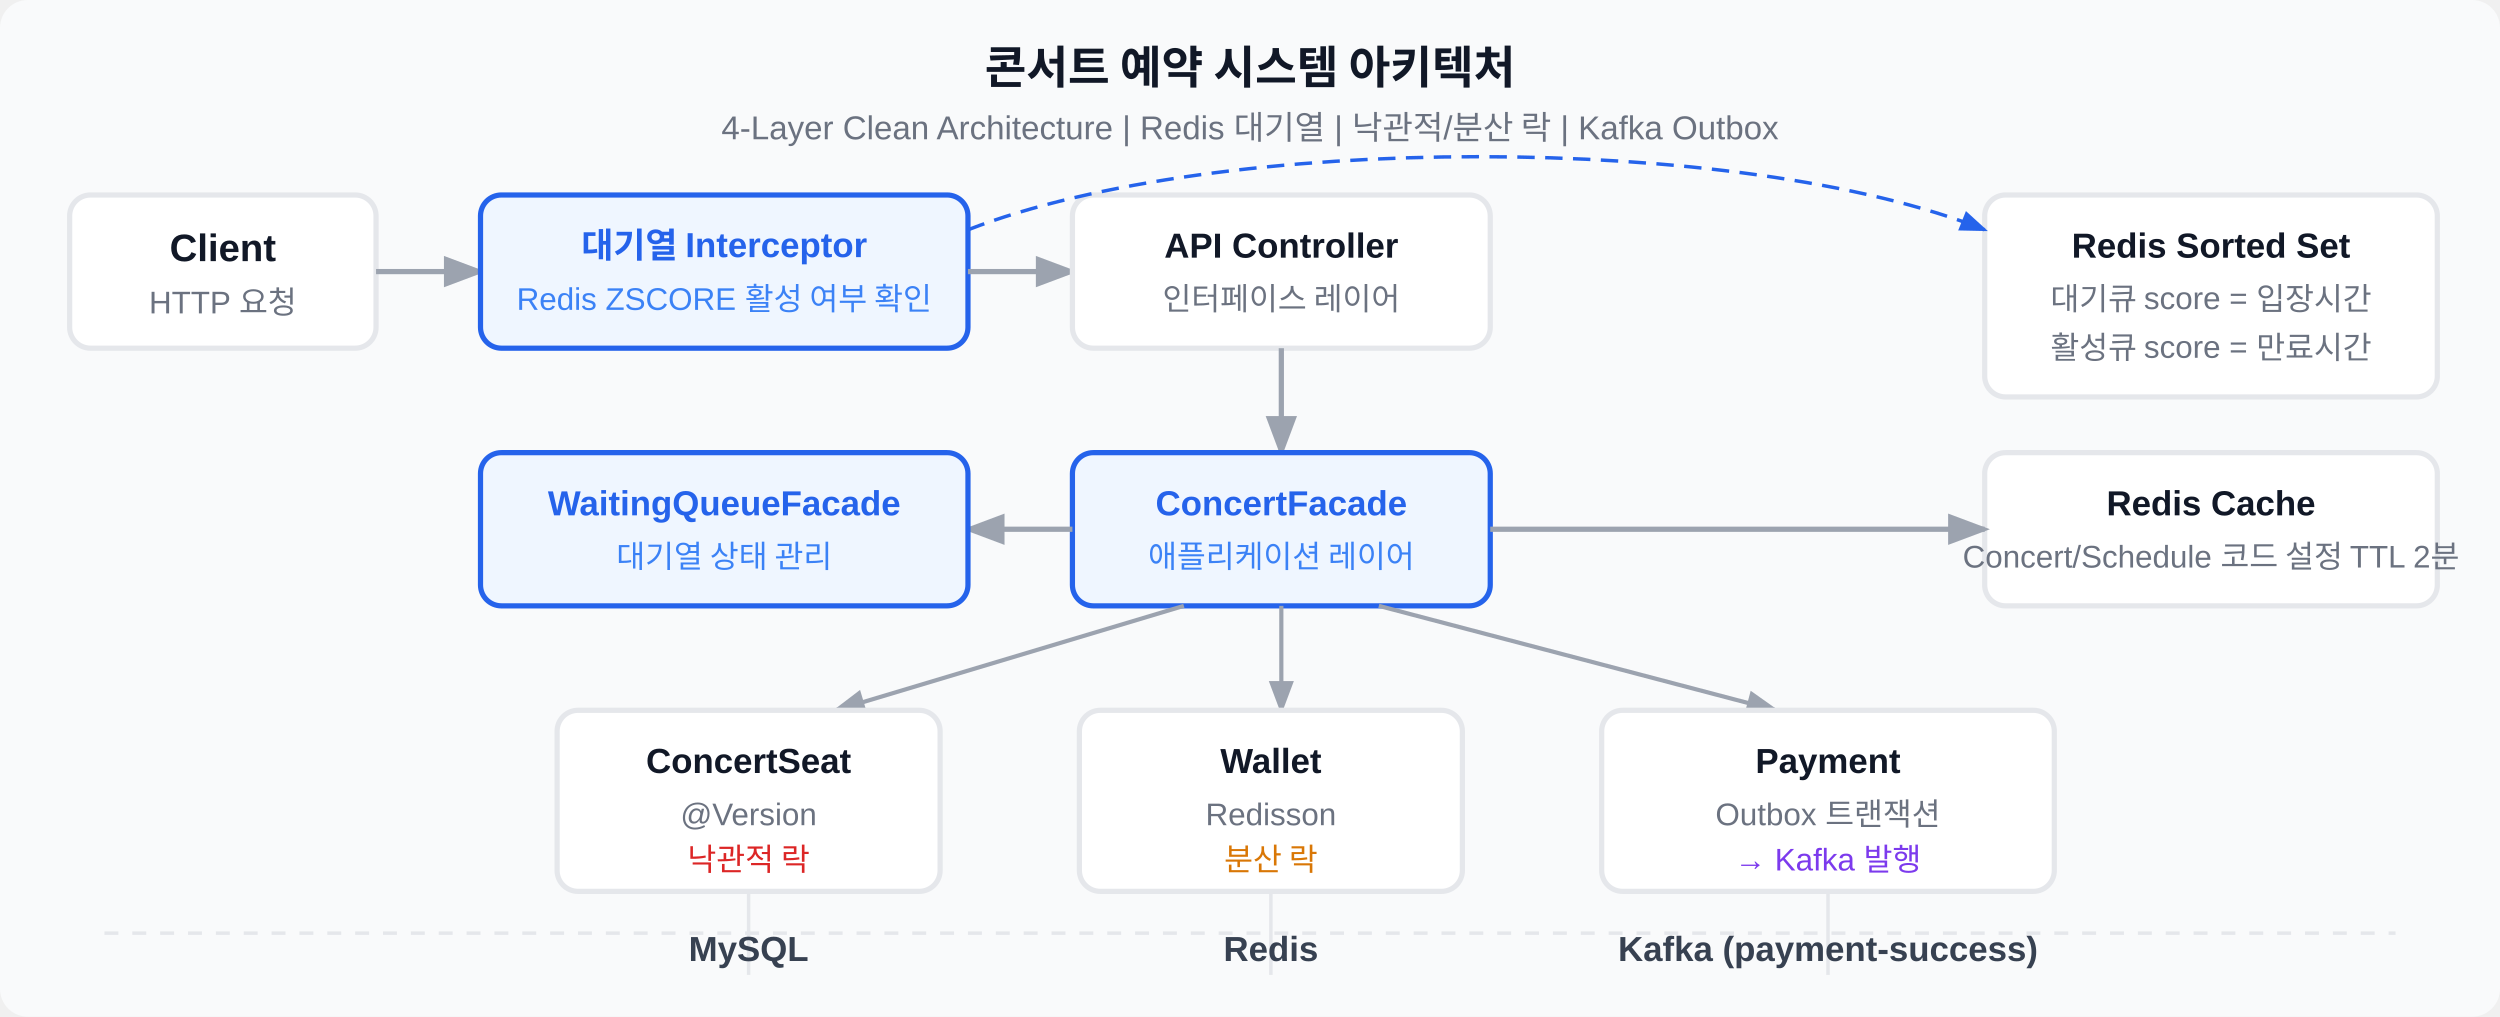
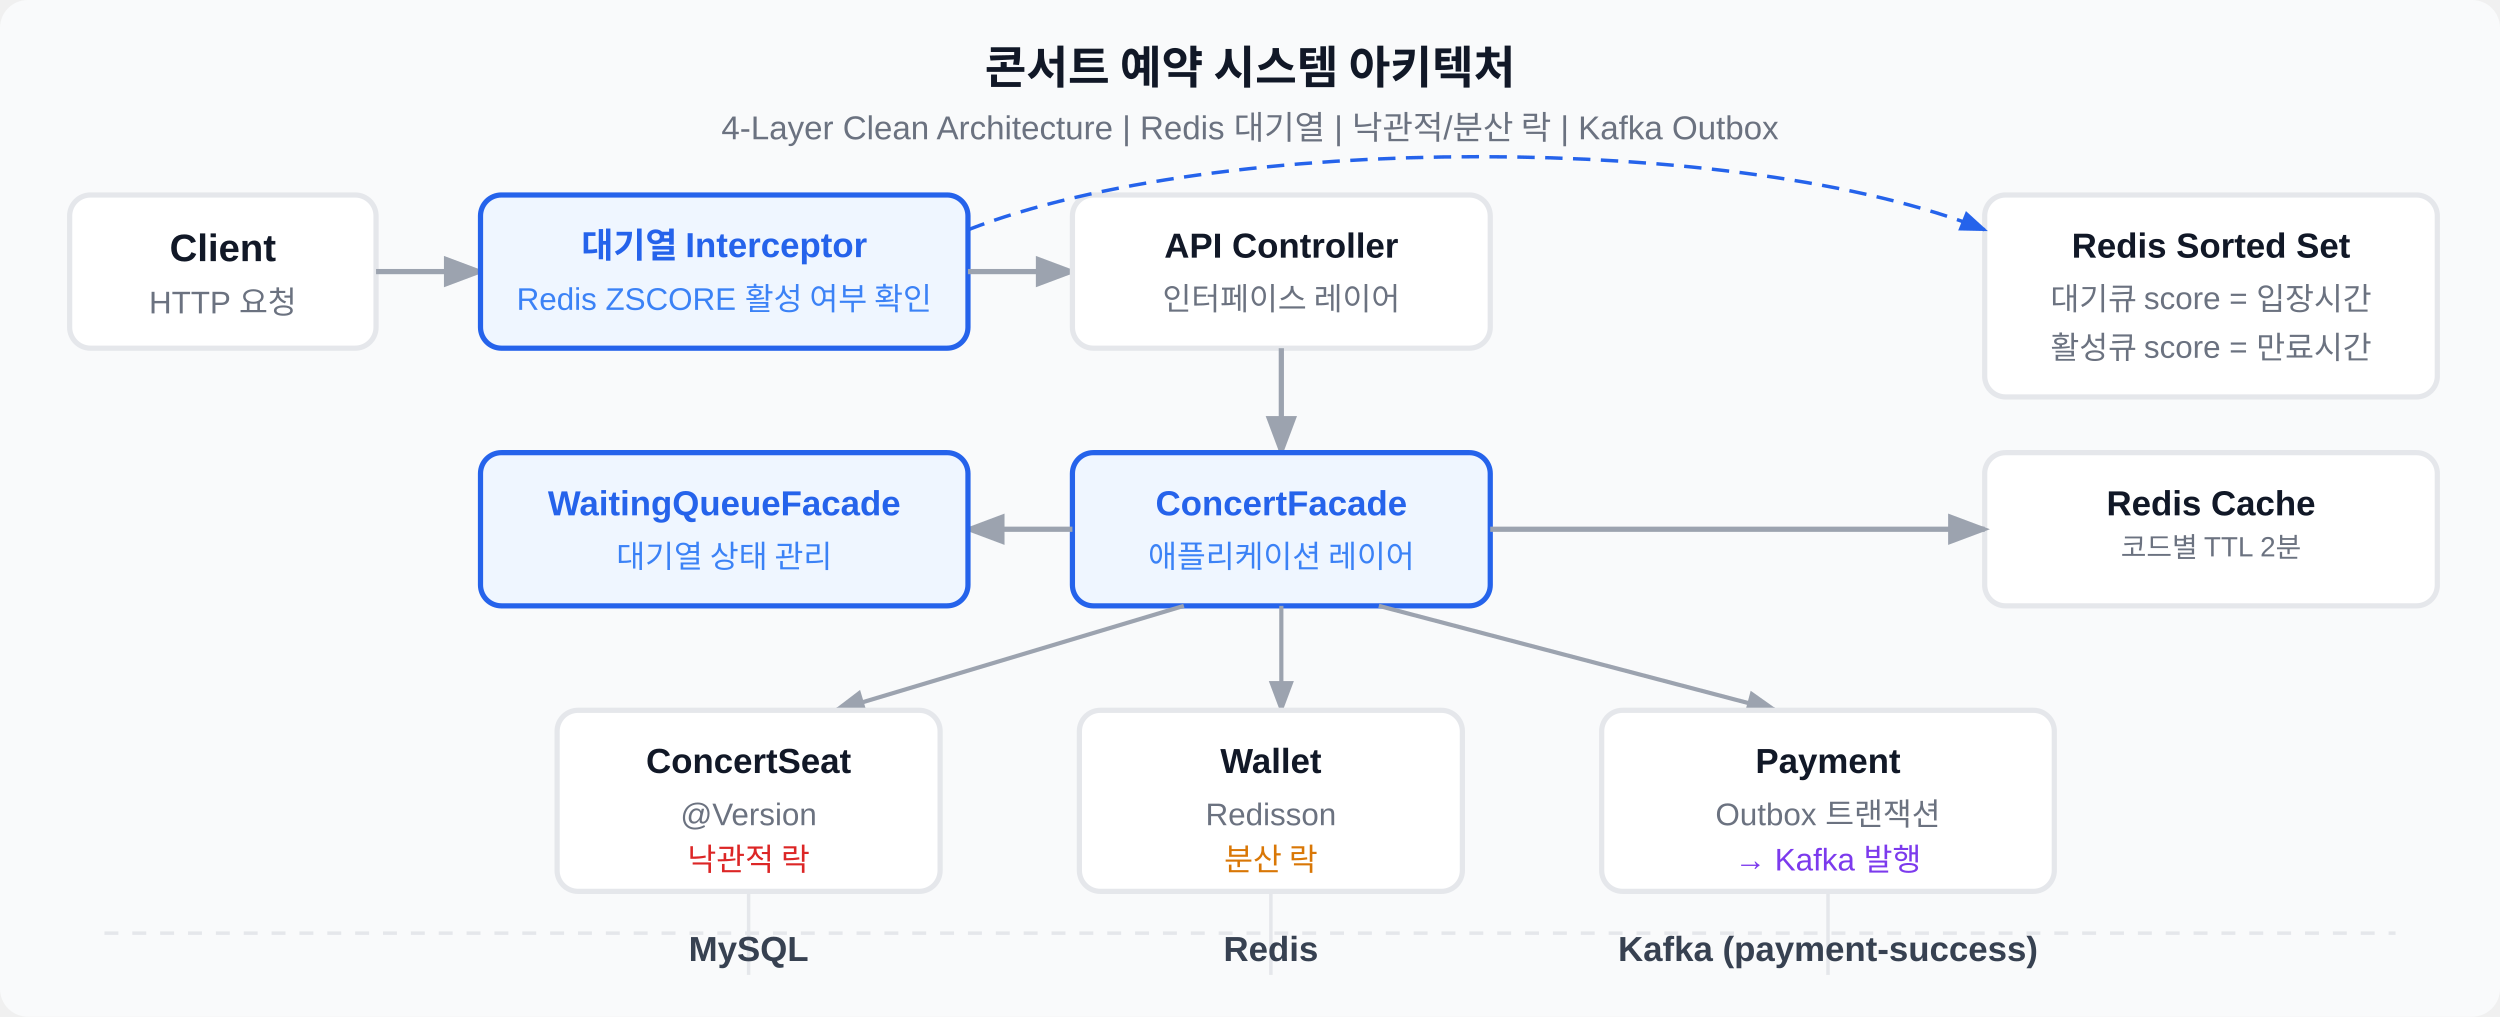
<svg xmlns="http://www.w3.org/2000/svg" viewBox="0 0 718 292" width="718" height="292" font-family="Arial, sans-serif" role="img">
  <defs>
    <marker id="arr" markerWidth="8" markerHeight="6" refX="7" refY="3" orient="auto">
      <path d="M0,0 L0,6 L8,3 z" fill="#9ca3af" />
    </marker>
    <marker id="arrb" markerWidth="8" markerHeight="6" refX="7" refY="3" orient="auto">
      <path d="M0,0 L0,6 L8,3 z" fill="#2563eb" />
    </marker>
  </defs>
  <rect width="718" height="292" fill="#f9fafb" rx="8" />
  <text x="359" y="24" text-anchor="middle" font-size="13" font-weight="bold" fill="#111827">콘서트 예약 시스템 아키텍처</text>
  <text x="359" y="40" text-anchor="middle" font-size="9.5" fill="#6b7280">4-Layer Clean Architecture  |  Redis 대기열  |  낙관적/분산 락  |  Kafka Outbox</text>
  <rect x="20" y="56" width="88" height="44" rx="6" fill="#ffffff" stroke="#e5e7eb" stroke-width="1.5" />
  <text x="64" y="75" text-anchor="middle" font-size="11" font-weight="bold" fill="#111827">Client</text>
  <text x="64" y="90" text-anchor="middle" font-size="9" fill="#6b7280">HTTP 요청</text>
  <line x1="108" y1="78" x2="138" y2="78" stroke="#9ca3af" stroke-width="1.5" marker-end="url(#arr)" />
  <rect x="138" y="56" width="140" height="44" rx="6" fill="#eff6ff" stroke="#2563eb" stroke-width="1.5" />
  <text x="208" y="74" text-anchor="middle" font-size="10" font-weight="bold" fill="#2563eb">대기열 Interceptor</text>
  <text x="208" y="89" text-anchor="middle" font-size="9" fill="#3b82f6">Redis ZSCORE 활성 여부 확인</text>
  <line x1="278" y1="78" x2="308" y2="78" stroke="#9ca3af" stroke-width="1.5" marker-end="url(#arr)" />
  <rect x="308" y="56" width="120" height="44" rx="6" fill="#ffffff" stroke="#e5e7eb" stroke-width="1.5" />
  <text x="368" y="74" text-anchor="middle" font-size="10" font-weight="bold" fill="#111827">API Controller</text>
  <text x="368" y="89" text-anchor="middle" font-size="9" fill="#6b7280">인터페이스 레이어</text>
  <rect x="570" y="56" width="130" height="58" rx="6" fill="#ffffff" stroke="#e5e7eb" stroke-width="1.5" />
  <text x="635" y="74" text-anchor="middle" font-size="10" font-weight="bold" fill="#111827">Redis Sorted Set</text>
  <text x="635" y="89" text-anchor="middle" font-size="9" fill="#6b7280">대기큐  score = 입장시간</text>
  <text x="635" y="103" text-anchor="middle" font-size="9" fill="#6b7280">활성큐  score = 만료시간</text>
  <path d="M278,66 C350,38 500,38 570,66" stroke="#2563eb" stroke-width="1" stroke-dasharray="5,3" fill="none" marker-end="url(#arrb)" />
  <line x1="368" y1="100" x2="368" y2="130" stroke="#9ca3af" stroke-width="1.5" marker-end="url(#arr)" />
  <rect x="308" y="130" width="120" height="44" rx="6" fill="#eff6ff" stroke="#2563eb" stroke-width="1.5" />
  <text x="368" y="148" text-anchor="middle" font-size="10" font-weight="bold" fill="#2563eb">ConcertFacade</text>
  <text x="368" y="163" text-anchor="middle" font-size="9" fill="#3b82f6">애플리케이션 레이어</text>
  <line x1="308" y1="152" x2="278" y2="152" stroke="#9ca3af" stroke-width="1.5" marker-end="url(#arr)" />
  <rect x="138" y="130" width="140" height="44" rx="6" fill="#eff6ff" stroke="#2563eb" stroke-width="1.5" />
  <text x="208" y="148" text-anchor="middle" font-size="10" font-weight="bold" fill="#2563eb">WaitingQueueFacade</text>
  <text x="208" y="163" text-anchor="middle" font-size="9" fill="#3b82f6">대기열 상태 관리</text>
  <rect x="570" y="130" width="130" height="44" rx="6" fill="#ffffff" stroke="#e5e7eb" stroke-width="1.5" />
  <text x="635" y="148" text-anchor="middle" font-size="10" font-weight="bold" fill="#111827">Redis Cache</text>
-   <text x="635" y="163" text-anchor="middle" font-size="9" fill="#6b7280">Concert/Schedule  코드 설정 TTL 2분</text>
+   <text x="635" y="160" text-anchor="middle" font-size="8" fill="#6b7280">코드별 TTL 2분</text>
  <line x1="428" y1="152" x2="570" y2="152" stroke="#9ca3af" stroke-width="1.5" marker-end="url(#arr)" />
  <line x1="340" y1="174" x2="240" y2="204" stroke="#9ca3af" stroke-width="1.2" marker-end="url(#arr)" />
  <line x1="368" y1="174" x2="368" y2="204" stroke="#9ca3af" stroke-width="1.2" marker-end="url(#arr)" />
  <line x1="396" y1="174" x2="510" y2="204" stroke="#9ca3af" stroke-width="1.2" marker-end="url(#arr)" />
  <rect x="160" y="204" width="110" height="52" rx="6" fill="#ffffff" stroke="#e5e7eb" stroke-width="1.5" />
  <text x="215" y="222" text-anchor="middle" font-size="10" font-weight="bold" fill="#111827">ConcertSeat</text>
  <text x="215" y="237" text-anchor="middle" font-size="9" fill="#6b7280">@Version</text>
  <text x="215" y="250" text-anchor="middle" font-size="9" fill="#dc2626">낙관적 락</text>
  <rect x="310" y="204" width="110" height="52" rx="6" fill="#ffffff" stroke="#e5e7eb" stroke-width="1.5" />
  <text x="365" y="222" text-anchor="middle" font-size="10" font-weight="bold" fill="#111827">Wallet</text>
  <text x="365" y="237" text-anchor="middle" font-size="9" fill="#6b7280">Redisson</text>
  <text x="365" y="250" text-anchor="middle" font-size="9" fill="#d97706">분산 락</text>
  <rect x="460" y="204" width="130" height="52" rx="6" fill="#ffffff" stroke="#e5e7eb" stroke-width="1.5" />
  <text x="525" y="222" text-anchor="middle" font-size="10" font-weight="bold" fill="#111827">Payment</text>
  <text x="525" y="237" text-anchor="middle" font-size="9" fill="#6b7280">Outbox 트랜잭션</text>
  <text x="525" y="250" text-anchor="middle" font-size="9" fill="#7c3aed">→ Kafka 발행</text>
  <line x1="30" y1="268" x2="688" y2="268" stroke="#e5e7eb" stroke-width="1" stroke-dasharray="4,4" />
  <rect x="160" y="272" width="88" height="0" rx="0" fill="none" />
  <line x1="215" y1="256" x2="215" y2="280" stroke="#e5e7eb" stroke-width="1" />
  <line x1="365" y1="256" x2="365" y2="280" stroke="#e5e7eb" stroke-width="1" />
  <line x1="525" y1="256" x2="525" y2="280" stroke="#e5e7eb" stroke-width="1" />
  <text x="215" y="276" text-anchor="middle" font-size="10" font-weight="bold" fill="#374151">MySQL</text>
  <text x="365" y="276" text-anchor="middle" font-size="10" font-weight="bold" fill="#374151">Redis</text>
  <text x="525" y="276" text-anchor="middle" font-size="10" font-weight="bold" fill="#374151">Kafka (payment-success)</text>
</svg>
